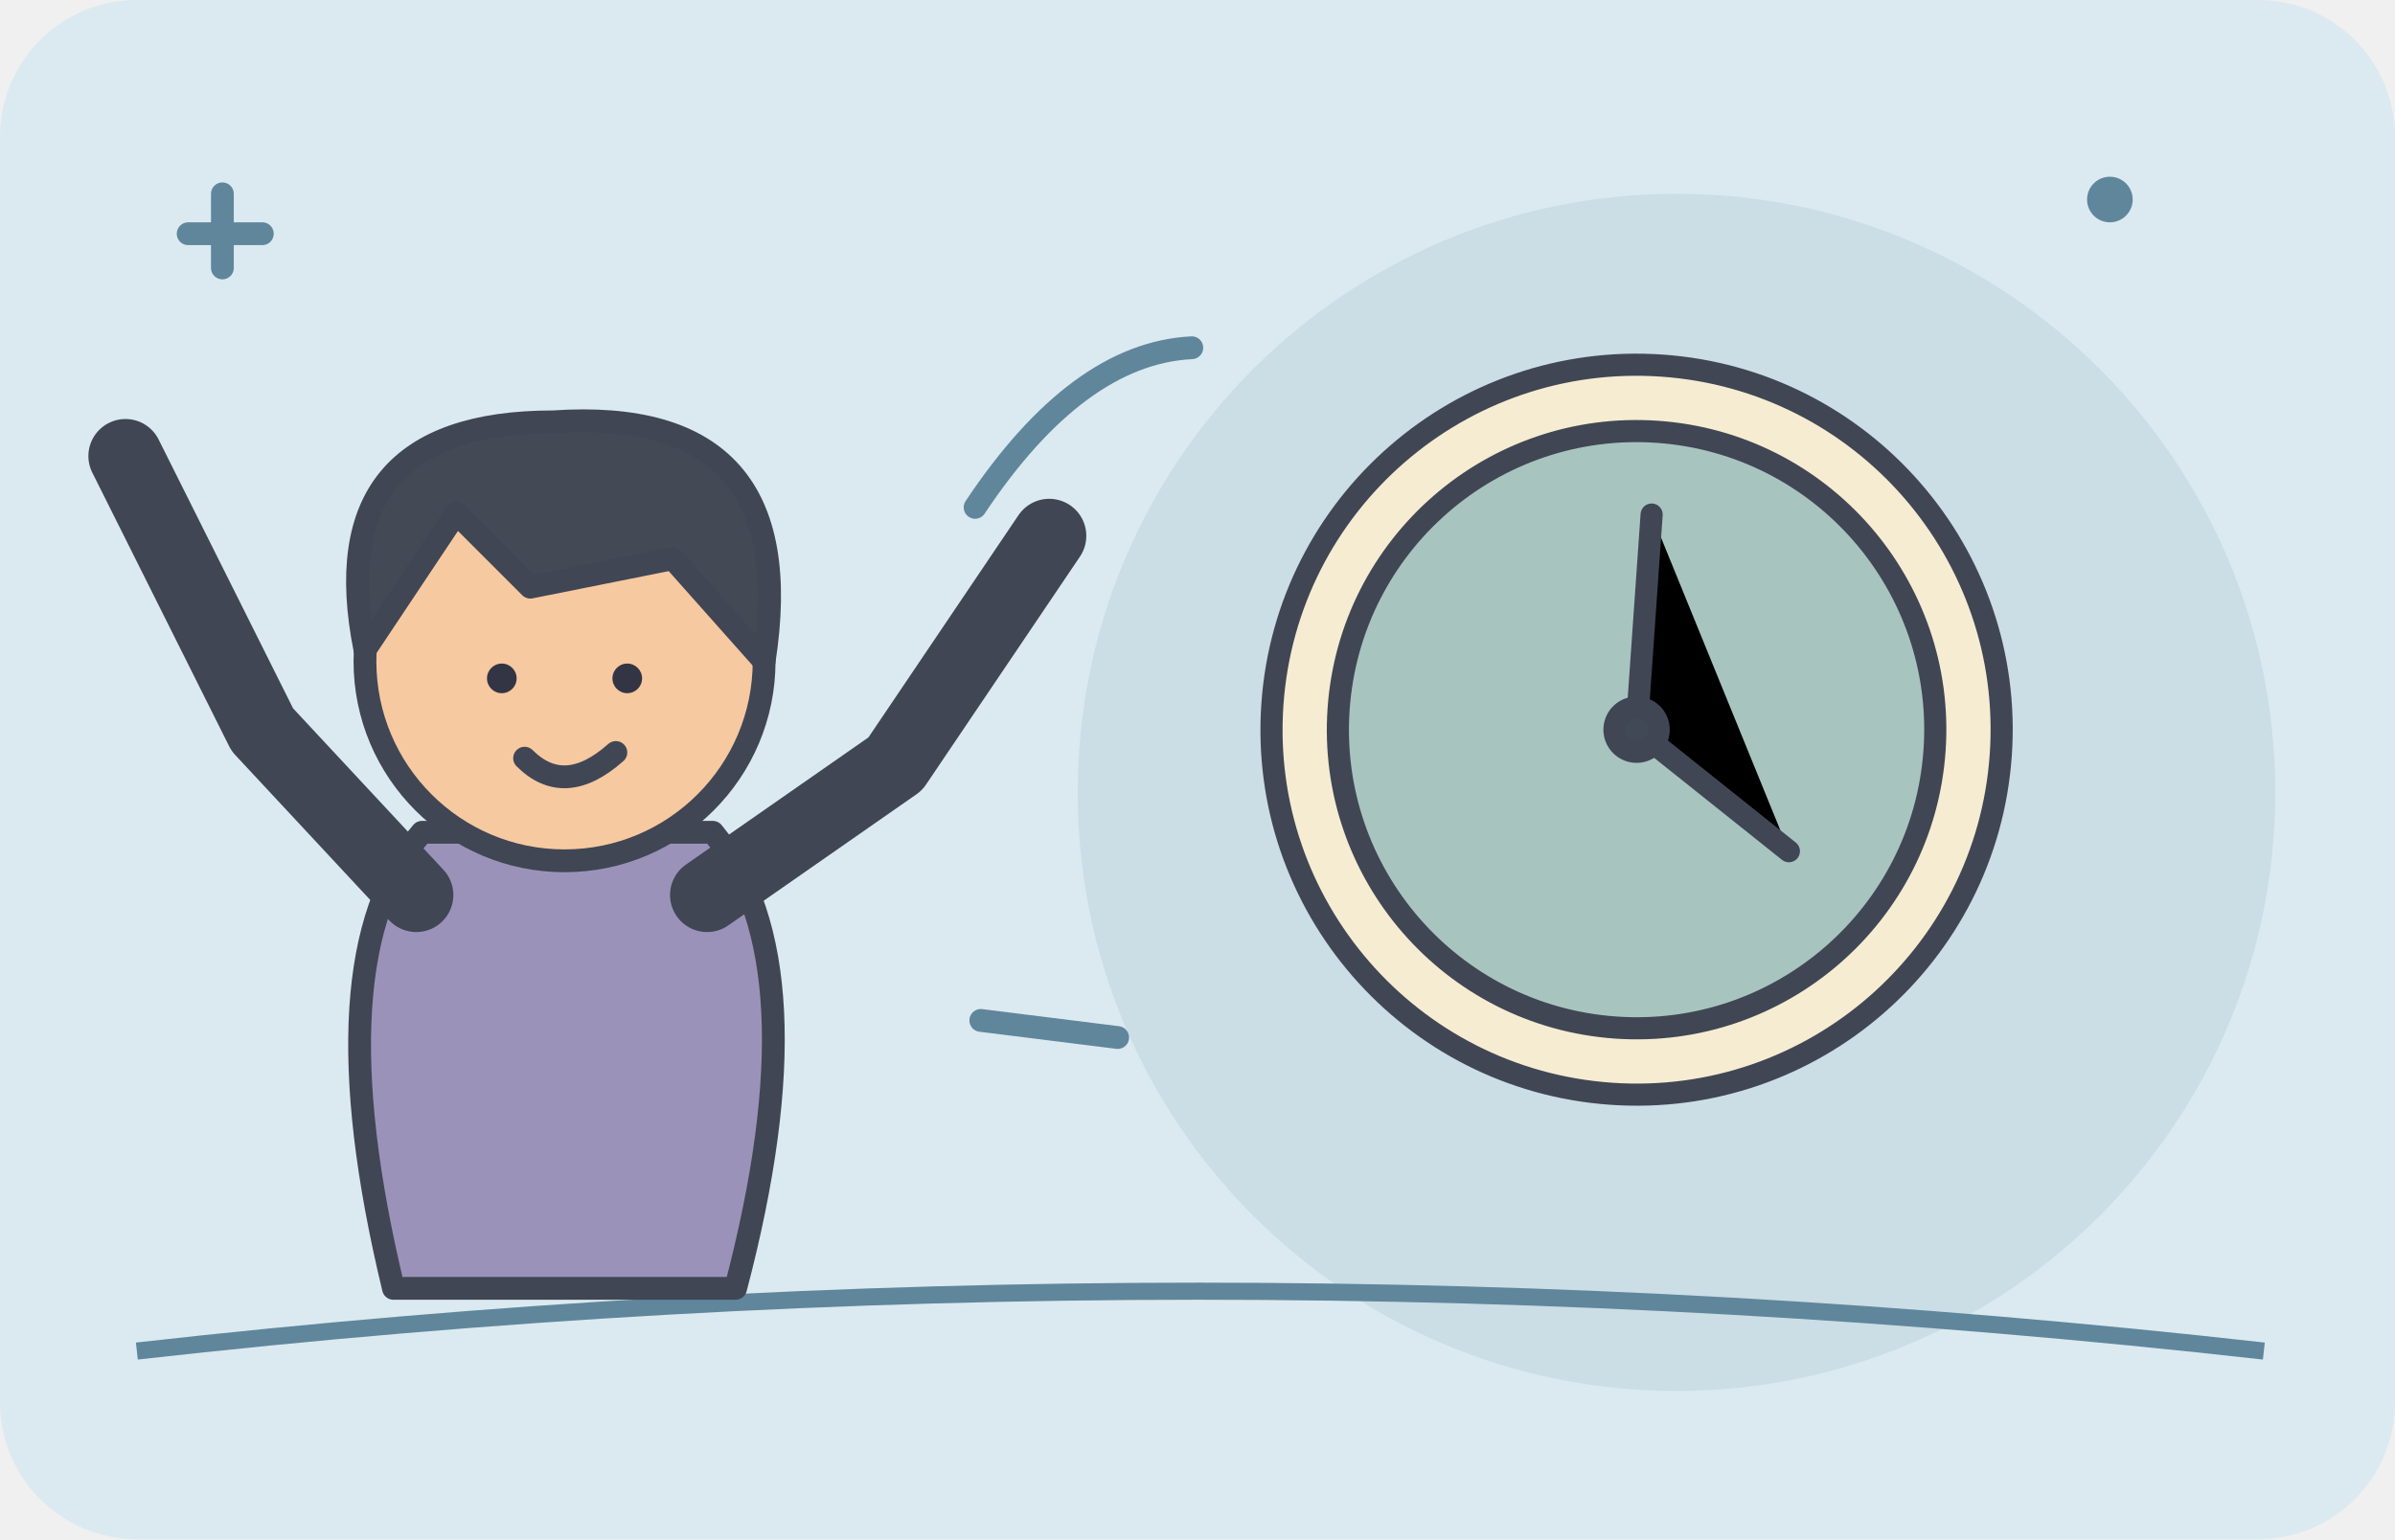
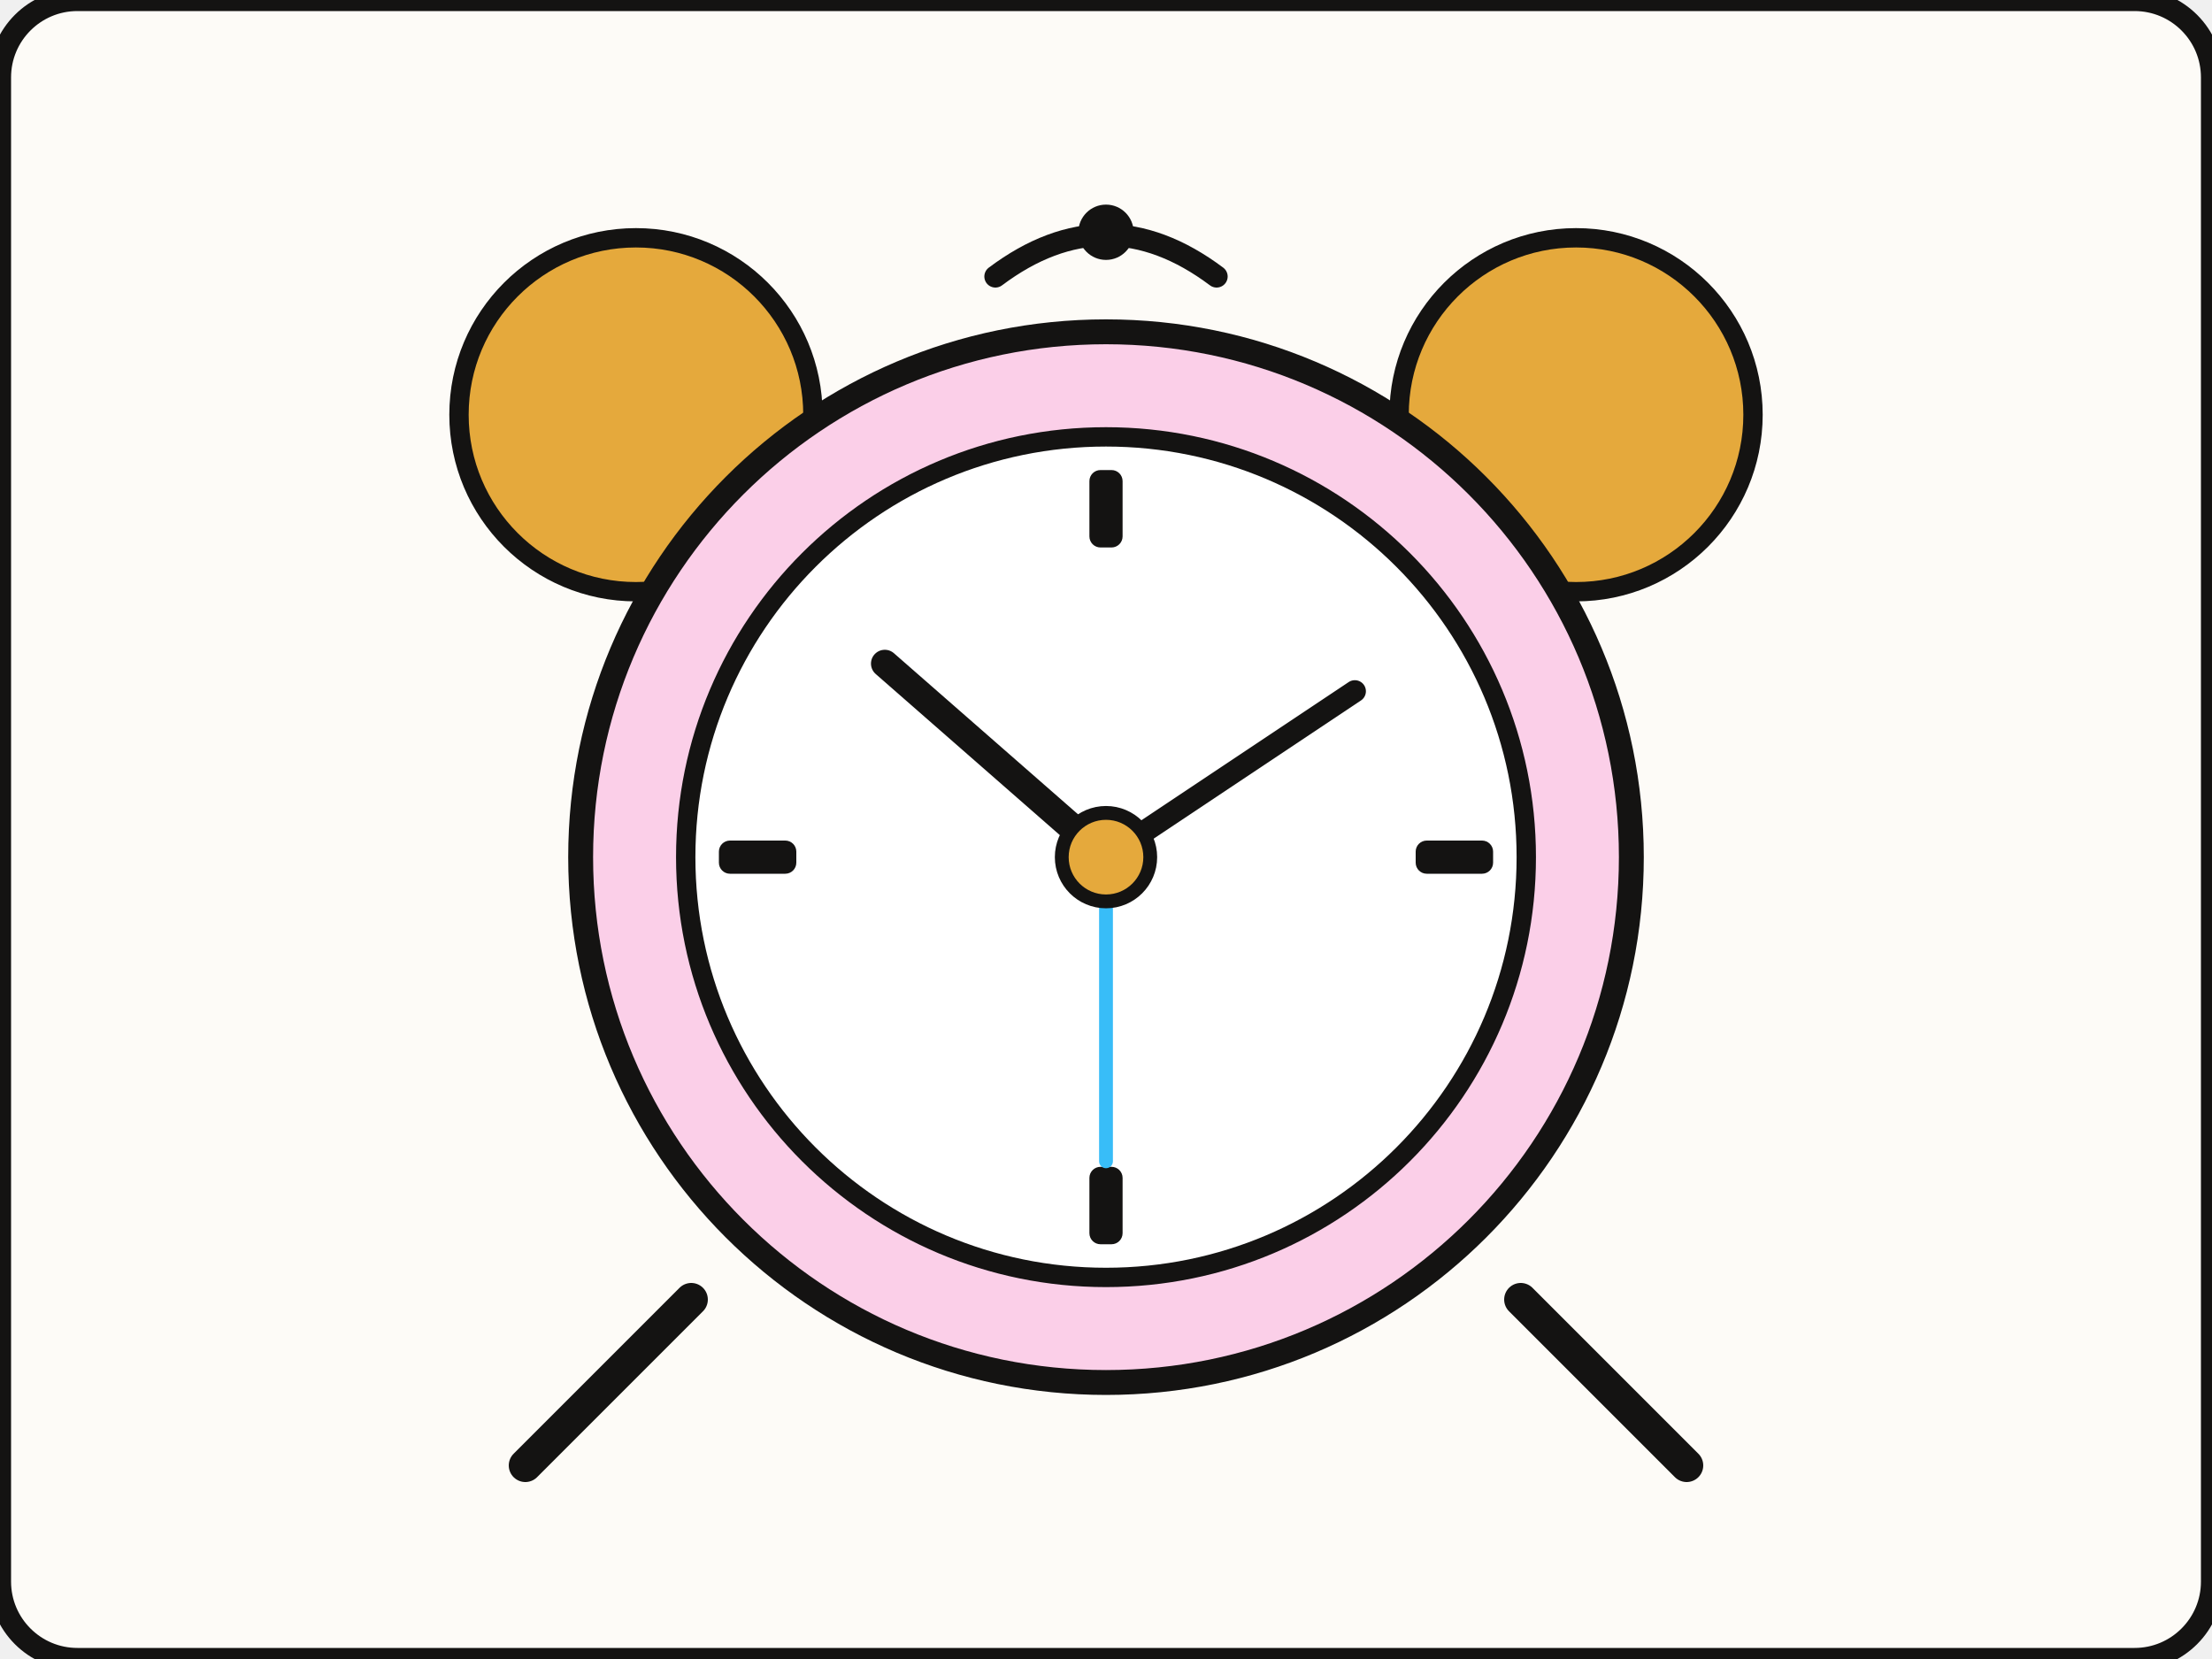
- <svg xmlns="http://www.w3.org/2000/svg" viewBox="0 0 420 270" role="img">
-   <rect width="420" height="270" rx="24" fill="#dbeaf0" />
-   <circle cx="294" cy="139" r="105" fill="#60869c" opacity=".13" />
-   <path d="M24 237Q210 216 397 237" stroke="#60869c" stroke-width="3" fill="none" />
-   <g stroke="#404654" stroke-width="4" stroke-linecap="round" stroke-linejoin="round">
-     <g transform="translate(99 116)">
-       <path d="M-30 110Q-44 52-25 30L26 30Q45 53 30 110Z" fill="#9b92b9" />
-       <circle cy="0" r="35" fill="#f6c9a1" />
-       <path d="M-35-2Q-43-42-2-42Q42-45 35 0L19-18-6-13-19-26Z" fill="#434955" />
-       <circle cx="-11" cy="3" r="2.6" fill="#343544" stroke="none" />
-       <circle cx="11" cy="3" r="2.6" fill="#343544" stroke="none" />
-       <path d="M-7 17Q0 24 9 16" fill="none" />
-       <path d="M-26 41L-53 12-77-36M25 41L58 18 85-22" fill="none" stroke-width="13" />
-     </g>
-     <g transform="translate(287 128) rotate(4) scale(.97)">
-       <circle r="66" fill="#f5ecd2" />
-       <circle r="54" fill="#a8c4bf" />
-       <path d="M0-39V0L29 20" />
-       <circle r="4" fill="#414957" />
-     </g>
-     <path d="M171 89Q189 62 209 61M172 179L196 182" stroke="#60869c" fill="none" />
-     <circle cx="370" cy="35" r="4" fill="#60869c" stroke="none" />
-     <path d="M39 34V47M33 41H46" stroke="#60869c" />
-   </g>
+ <svg xmlns="http://www.w3.org/2000/svg" viewBox="0 0 400 300" width="100%" height="100%" aria-label="clock" role="img">
+   <rect width="400" height="300" rx="14" fill="#FDFBF7" stroke="#141312" stroke-width="4" />
+   <circle cx="115" cy="75" r="32" fill="#E5A93C" stroke="#141312" stroke-width="3.5" />
+   <circle cx="285" cy="75" r="32" fill="#E5A93C" stroke="#141312" stroke-width="3.5" />
+   <path d="M180 50 Q200 35 220 50" stroke="#141312" stroke-width="4" stroke-linecap="round" fill="none" />
+   <circle cx="200" cy="42" r="5" fill="#141312" />
+   <line x1="125" y1="235" x2="95" y2="265" stroke="#141312" stroke-width="6" stroke-linecap="round" />
+   <line x1="275" y1="235" x2="305" y2="265" stroke="#141312" stroke-width="6" stroke-linecap="round" />
+   <circle cx="200" cy="155" r="95" fill="#FBCFE8" stroke="#141312" stroke-width="4.5" />
+   <circle cx="200" cy="155" r="76" fill="#FFFFFF" stroke="#141312" stroke-width="3.5" />
+   <rect x="197" y="85" width="6" height="14" rx="2" fill="#141312" />
+   <rect x="197" y="211" width="6" height="14" rx="2" fill="#141312" />
+   <rect x="130" y="152" width="14" height="6" rx="2" fill="#141312" />
+   <rect x="256" y="152" width="14" height="6" rx="2" fill="#141312" />
+   <line x1="200" y1="155" x2="160" y2="120" stroke="#141312" stroke-width="5" stroke-linecap="round" />
+   <line x1="200" y1="155" x2="245" y2="125" stroke="#141312" stroke-width="4" stroke-linecap="round" />
+   <line x1="200" y1="155" x2="200" y2="210" stroke="#38BDF8" stroke-width="2.5" stroke-linecap="round" />
+   <circle cx="200" cy="155" r="8" fill="#E5A93C" stroke="#141312" stroke-width="2.5" />
</svg>
